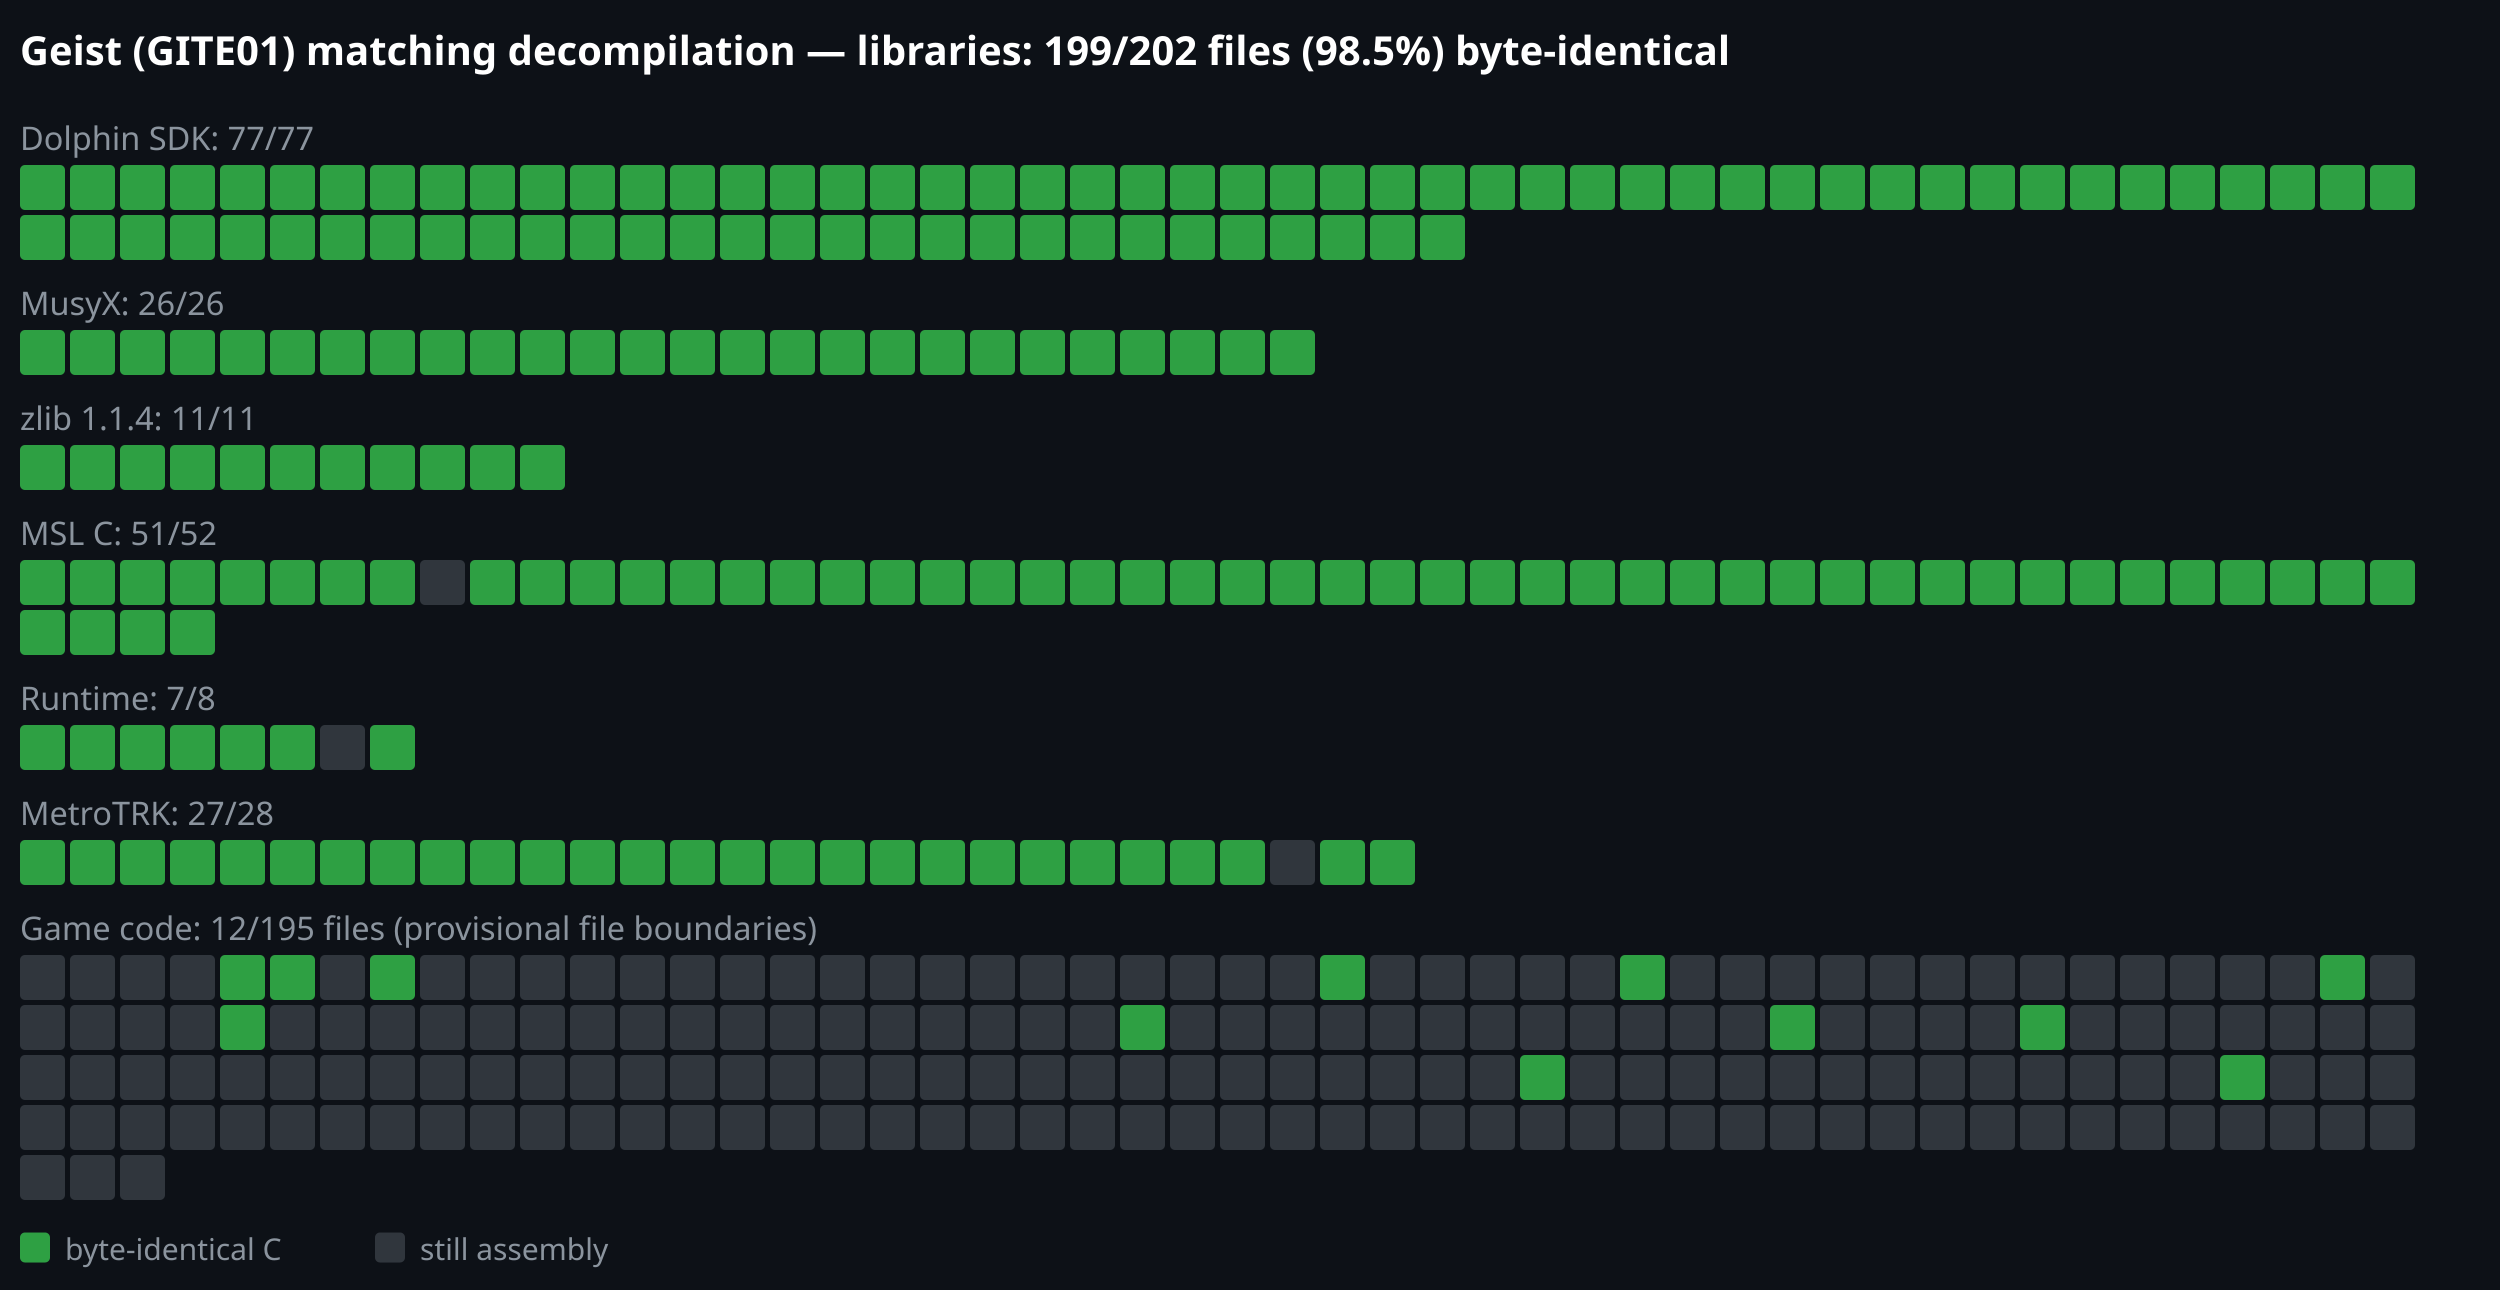
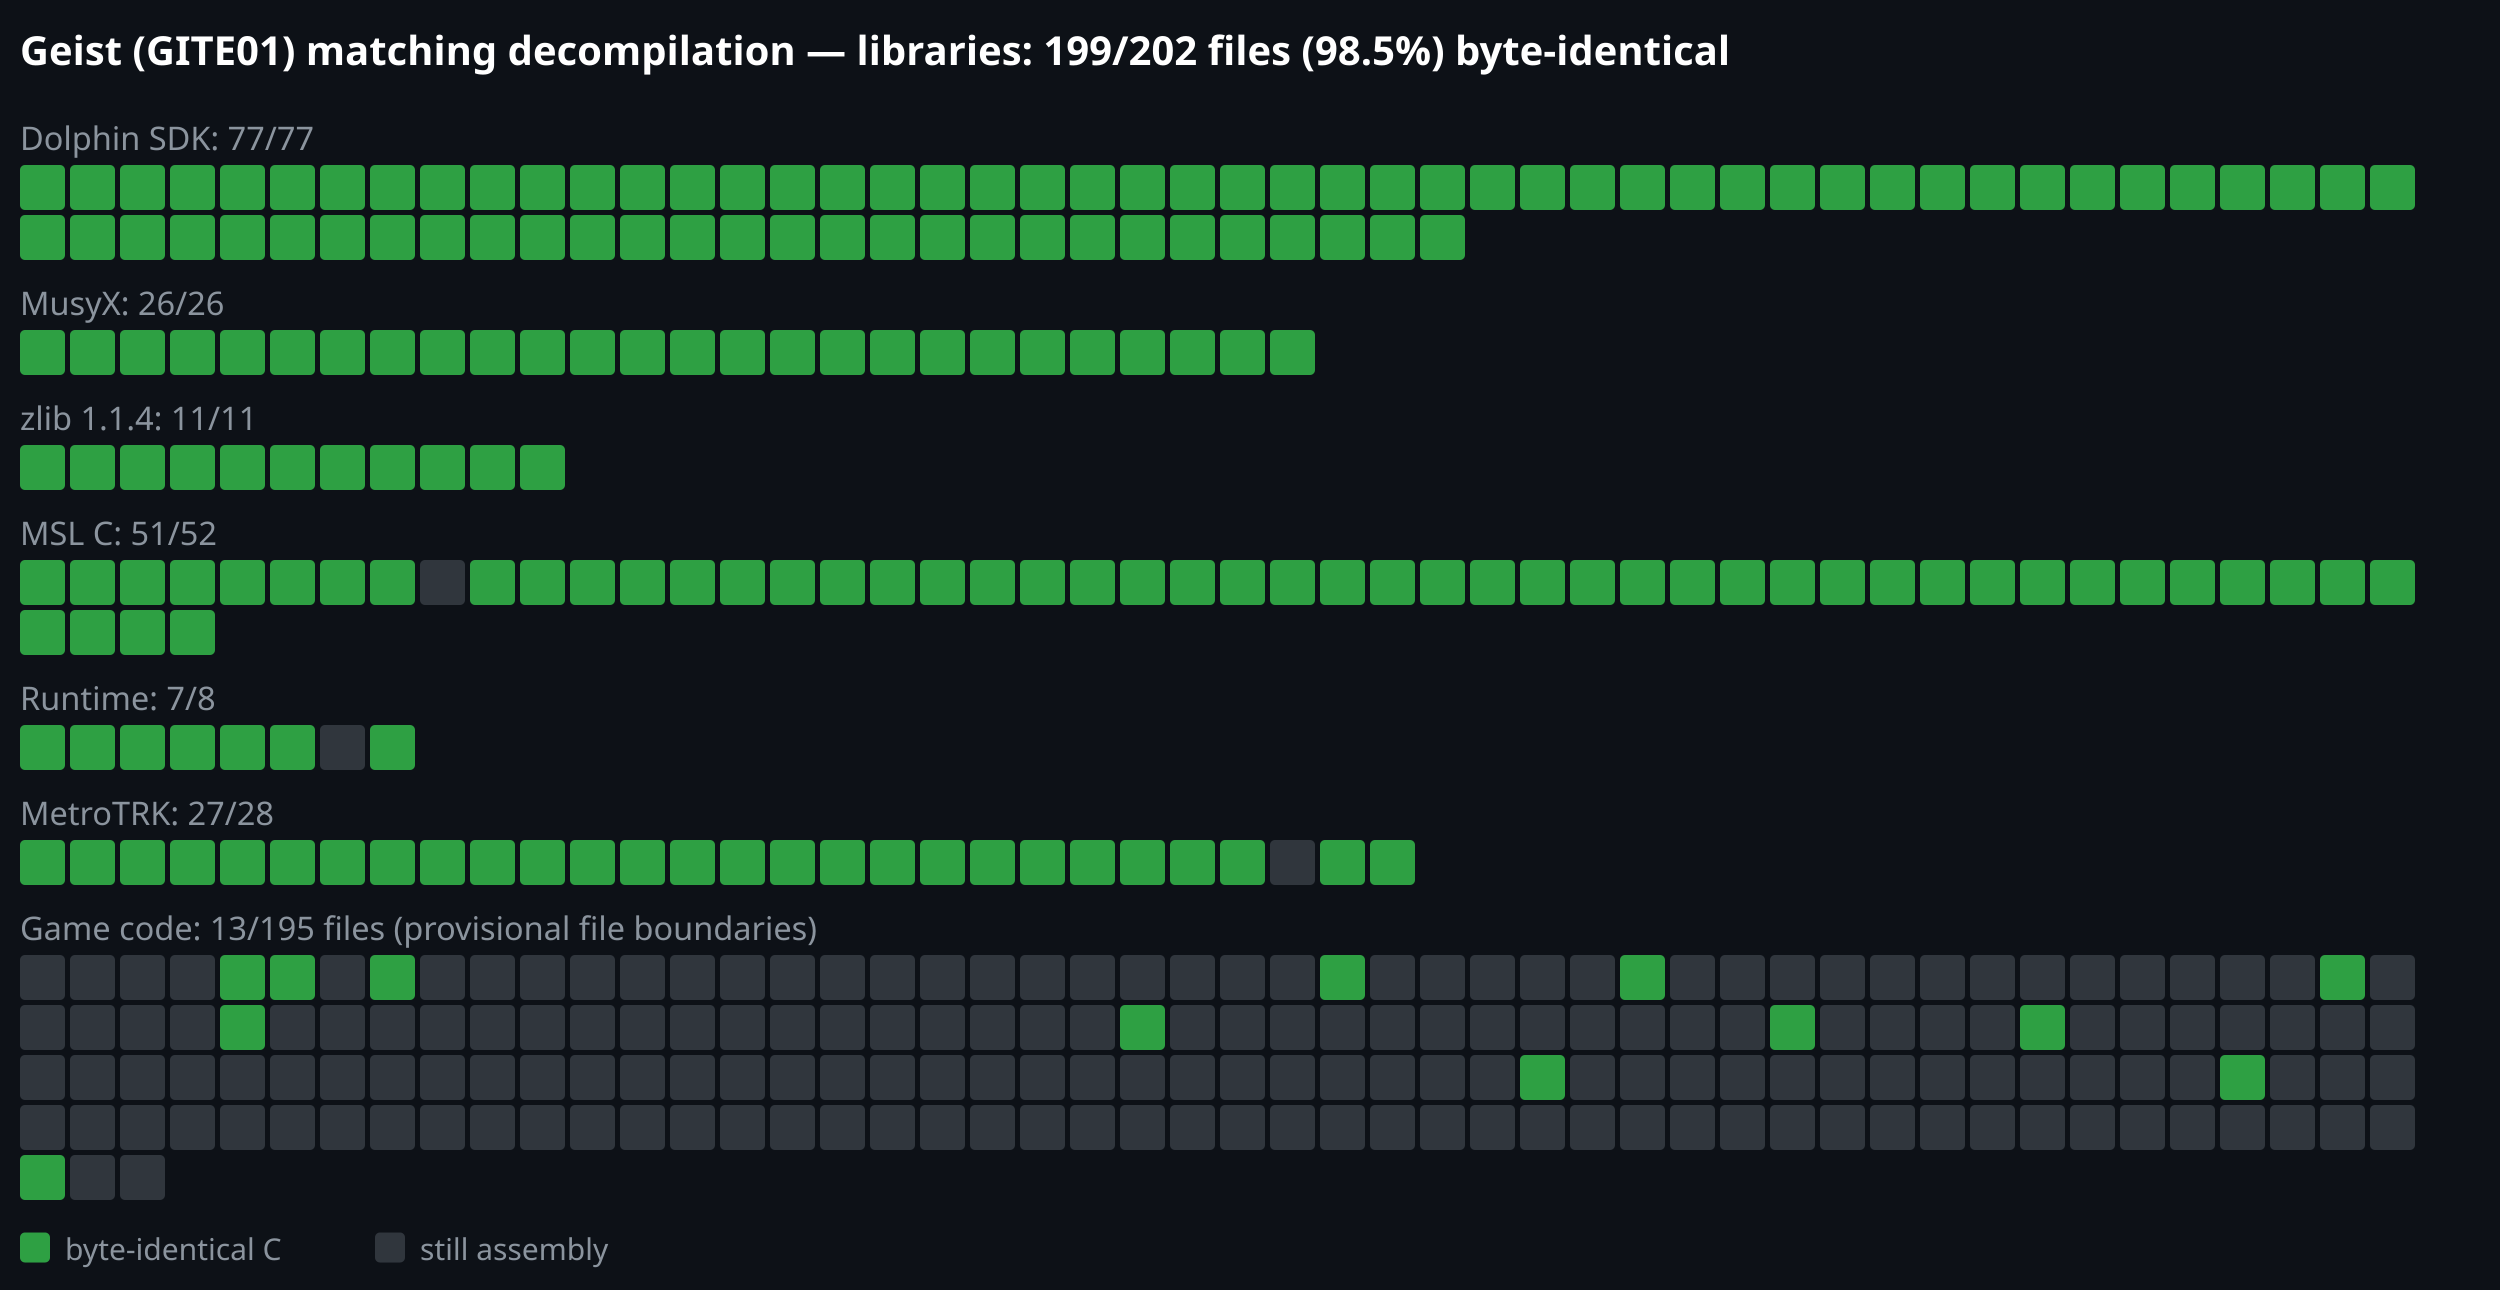
<svg xmlns="http://www.w3.org/2000/svg" viewBox="0 0 1000 516" width="1000" height="516">
  <rect width="1000" height="516" fill="#0d1117" />
  <text x="8" y="26" font-family="sans-serif" font-size="16" font-weight="bold" fill="#ffffff">Geist (GITE01) matching decompilation — libraries: 199/202 files (98.5%) byte-identical</text>
  <text x="8" y="60" font-family="sans-serif" font-size="13" font-weight="normal" fill="#8b949e">Dolphin SDK: 77/77</text>
  <rect x="8" y="66" width="18" height="18" rx="2" fill="#2ea043" />
  <rect x="28" y="66" width="18" height="18" rx="2" fill="#2ea043" />
  <rect x="48" y="66" width="18" height="18" rx="2" fill="#2ea043" />
  <rect x="68" y="66" width="18" height="18" rx="2" fill="#2ea043" />
  <rect x="88" y="66" width="18" height="18" rx="2" fill="#2ea043" />
  <rect x="108" y="66" width="18" height="18" rx="2" fill="#2ea043" />
  <rect x="128" y="66" width="18" height="18" rx="2" fill="#2ea043" />
  <rect x="148" y="66" width="18" height="18" rx="2" fill="#2ea043" />
  <rect x="168" y="66" width="18" height="18" rx="2" fill="#2ea043" />
  <rect x="188" y="66" width="18" height="18" rx="2" fill="#2ea043" />
  <rect x="208" y="66" width="18" height="18" rx="2" fill="#2ea043" />
  <rect x="228" y="66" width="18" height="18" rx="2" fill="#2ea043" />
  <rect x="248" y="66" width="18" height="18" rx="2" fill="#2ea043" />
  <rect x="268" y="66" width="18" height="18" rx="2" fill="#2ea043" />
  <rect x="288" y="66" width="18" height="18" rx="2" fill="#2ea043" />
  <rect x="308" y="66" width="18" height="18" rx="2" fill="#2ea043" />
  <rect x="328" y="66" width="18" height="18" rx="2" fill="#2ea043" />
  <rect x="348" y="66" width="18" height="18" rx="2" fill="#2ea043" />
  <rect x="368" y="66" width="18" height="18" rx="2" fill="#2ea043" />
  <rect x="388" y="66" width="18" height="18" rx="2" fill="#2ea043" />
  <rect x="408" y="66" width="18" height="18" rx="2" fill="#2ea043" />
  <rect x="428" y="66" width="18" height="18" rx="2" fill="#2ea043" />
  <rect x="448" y="66" width="18" height="18" rx="2" fill="#2ea043" />
  <rect x="468" y="66" width="18" height="18" rx="2" fill="#2ea043" />
  <rect x="488" y="66" width="18" height="18" rx="2" fill="#2ea043" />
  <rect x="508" y="66" width="18" height="18" rx="2" fill="#2ea043" />
  <rect x="528" y="66" width="18" height="18" rx="2" fill="#2ea043" />
  <rect x="548" y="66" width="18" height="18" rx="2" fill="#2ea043" />
  <rect x="568" y="66" width="18" height="18" rx="2" fill="#2ea043" />
  <rect x="588" y="66" width="18" height="18" rx="2" fill="#2ea043" />
  <rect x="608" y="66" width="18" height="18" rx="2" fill="#2ea043" />
  <rect x="628" y="66" width="18" height="18" rx="2" fill="#2ea043" />
  <rect x="648" y="66" width="18" height="18" rx="2" fill="#2ea043" />
  <rect x="668" y="66" width="18" height="18" rx="2" fill="#2ea043" />
  <rect x="688" y="66" width="18" height="18" rx="2" fill="#2ea043" />
  <rect x="708" y="66" width="18" height="18" rx="2" fill="#2ea043" />
  <rect x="728" y="66" width="18" height="18" rx="2" fill="#2ea043" />
  <rect x="748" y="66" width="18" height="18" rx="2" fill="#2ea043" />
  <rect x="768" y="66" width="18" height="18" rx="2" fill="#2ea043" />
  <rect x="788" y="66" width="18" height="18" rx="2" fill="#2ea043" />
  <rect x="808" y="66" width="18" height="18" rx="2" fill="#2ea043" />
  <rect x="828" y="66" width="18" height="18" rx="2" fill="#2ea043" />
  <rect x="848" y="66" width="18" height="18" rx="2" fill="#2ea043" />
  <rect x="868" y="66" width="18" height="18" rx="2" fill="#2ea043" />
  <rect x="888" y="66" width="18" height="18" rx="2" fill="#2ea043" />
  <rect x="908" y="66" width="18" height="18" rx="2" fill="#2ea043" />
  <rect x="928" y="66" width="18" height="18" rx="2" fill="#2ea043" />
  <rect x="948" y="66" width="18" height="18" rx="2" fill="#2ea043" />
  <rect x="8" y="86" width="18" height="18" rx="2" fill="#2ea043" />
  <rect x="28" y="86" width="18" height="18" rx="2" fill="#2ea043" />
  <rect x="48" y="86" width="18" height="18" rx="2" fill="#2ea043" />
  <rect x="68" y="86" width="18" height="18" rx="2" fill="#2ea043" />
  <rect x="88" y="86" width="18" height="18" rx="2" fill="#2ea043" />
  <rect x="108" y="86" width="18" height="18" rx="2" fill="#2ea043" />
  <rect x="128" y="86" width="18" height="18" rx="2" fill="#2ea043" />
  <rect x="148" y="86" width="18" height="18" rx="2" fill="#2ea043" />
  <rect x="168" y="86" width="18" height="18" rx="2" fill="#2ea043" />
  <rect x="188" y="86" width="18" height="18" rx="2" fill="#2ea043" />
  <rect x="208" y="86" width="18" height="18" rx="2" fill="#2ea043" />
  <rect x="228" y="86" width="18" height="18" rx="2" fill="#2ea043" />
  <rect x="248" y="86" width="18" height="18" rx="2" fill="#2ea043" />
  <rect x="268" y="86" width="18" height="18" rx="2" fill="#2ea043" />
  <rect x="288" y="86" width="18" height="18" rx="2" fill="#2ea043" />
  <rect x="308" y="86" width="18" height="18" rx="2" fill="#2ea043" />
  <rect x="328" y="86" width="18" height="18" rx="2" fill="#2ea043" />
  <rect x="348" y="86" width="18" height="18" rx="2" fill="#2ea043" />
  <rect x="368" y="86" width="18" height="18" rx="2" fill="#2ea043" />
  <rect x="388" y="86" width="18" height="18" rx="2" fill="#2ea043" />
  <rect x="408" y="86" width="18" height="18" rx="2" fill="#2ea043" />
  <rect x="428" y="86" width="18" height="18" rx="2" fill="#2ea043" />
  <rect x="448" y="86" width="18" height="18" rx="2" fill="#2ea043" />
  <rect x="468" y="86" width="18" height="18" rx="2" fill="#2ea043" />
  <rect x="488" y="86" width="18" height="18" rx="2" fill="#2ea043" />
  <rect x="508" y="86" width="18" height="18" rx="2" fill="#2ea043" />
  <rect x="528" y="86" width="18" height="18" rx="2" fill="#2ea043" />
  <rect x="548" y="86" width="18" height="18" rx="2" fill="#2ea043" />
  <rect x="568" y="86" width="18" height="18" rx="2" fill="#2ea043" />
  <text x="8" y="126" font-family="sans-serif" font-size="13" font-weight="normal" fill="#8b949e">MusyX: 26/26</text>
  <rect x="8" y="132" width="18" height="18" rx="2" fill="#2ea043" />
  <rect x="28" y="132" width="18" height="18" rx="2" fill="#2ea043" />
  <rect x="48" y="132" width="18" height="18" rx="2" fill="#2ea043" />
  <rect x="68" y="132" width="18" height="18" rx="2" fill="#2ea043" />
  <rect x="88" y="132" width="18" height="18" rx="2" fill="#2ea043" />
  <rect x="108" y="132" width="18" height="18" rx="2" fill="#2ea043" />
  <rect x="128" y="132" width="18" height="18" rx="2" fill="#2ea043" />
  <rect x="148" y="132" width="18" height="18" rx="2" fill="#2ea043" />
  <rect x="168" y="132" width="18" height="18" rx="2" fill="#2ea043" />
  <rect x="188" y="132" width="18" height="18" rx="2" fill="#2ea043" />
  <rect x="208" y="132" width="18" height="18" rx="2" fill="#2ea043" />
  <rect x="228" y="132" width="18" height="18" rx="2" fill="#2ea043" />
  <rect x="248" y="132" width="18" height="18" rx="2" fill="#2ea043" />
  <rect x="268" y="132" width="18" height="18" rx="2" fill="#2ea043" />
  <rect x="288" y="132" width="18" height="18" rx="2" fill="#2ea043" />
  <rect x="308" y="132" width="18" height="18" rx="2" fill="#2ea043" />
  <rect x="328" y="132" width="18" height="18" rx="2" fill="#2ea043" />
  <rect x="348" y="132" width="18" height="18" rx="2" fill="#2ea043" />
  <rect x="368" y="132" width="18" height="18" rx="2" fill="#2ea043" />
  <rect x="388" y="132" width="18" height="18" rx="2" fill="#2ea043" />
  <rect x="408" y="132" width="18" height="18" rx="2" fill="#2ea043" />
  <rect x="428" y="132" width="18" height="18" rx="2" fill="#2ea043" />
  <rect x="448" y="132" width="18" height="18" rx="2" fill="#2ea043" />
  <rect x="468" y="132" width="18" height="18" rx="2" fill="#2ea043" />
  <rect x="488" y="132" width="18" height="18" rx="2" fill="#2ea043" />
  <rect x="508" y="132" width="18" height="18" rx="2" fill="#2ea043" />
  <text x="8" y="172" font-family="sans-serif" font-size="13" font-weight="normal" fill="#8b949e">zlib 1.1.4: 11/11</text>
  <rect x="8" y="178" width="18" height="18" rx="2" fill="#2ea043" />
  <rect x="28" y="178" width="18" height="18" rx="2" fill="#2ea043" />
  <rect x="48" y="178" width="18" height="18" rx="2" fill="#2ea043" />
  <rect x="68" y="178" width="18" height="18" rx="2" fill="#2ea043" />
  <rect x="88" y="178" width="18" height="18" rx="2" fill="#2ea043" />
  <rect x="108" y="178" width="18" height="18" rx="2" fill="#2ea043" />
  <rect x="128" y="178" width="18" height="18" rx="2" fill="#2ea043" />
  <rect x="148" y="178" width="18" height="18" rx="2" fill="#2ea043" />
  <rect x="168" y="178" width="18" height="18" rx="2" fill="#2ea043" />
  <rect x="188" y="178" width="18" height="18" rx="2" fill="#2ea043" />
  <rect x="208" y="178" width="18" height="18" rx="2" fill="#2ea043" />
  <text x="8" y="218" font-family="sans-serif" font-size="13" font-weight="normal" fill="#8b949e">MSL C: 51/52</text>
  <rect x="8" y="224" width="18" height="18" rx="2" fill="#2ea043" />
  <rect x="28" y="224" width="18" height="18" rx="2" fill="#2ea043" />
  <rect x="48" y="224" width="18" height="18" rx="2" fill="#2ea043" />
  <rect x="68" y="224" width="18" height="18" rx="2" fill="#2ea043" />
  <rect x="88" y="224" width="18" height="18" rx="2" fill="#2ea043" />
  <rect x="108" y="224" width="18" height="18" rx="2" fill="#2ea043" />
  <rect x="128" y="224" width="18" height="18" rx="2" fill="#2ea043" />
  <rect x="148" y="224" width="18" height="18" rx="2" fill="#2ea043" />
  <rect x="168" y="224" width="18" height="18" rx="2" fill="#30363d" />
  <rect x="188" y="224" width="18" height="18" rx="2" fill="#2ea043" />
  <rect x="208" y="224" width="18" height="18" rx="2" fill="#2ea043" />
  <rect x="228" y="224" width="18" height="18" rx="2" fill="#2ea043" />
  <rect x="248" y="224" width="18" height="18" rx="2" fill="#2ea043" />
  <rect x="268" y="224" width="18" height="18" rx="2" fill="#2ea043" />
  <rect x="288" y="224" width="18" height="18" rx="2" fill="#2ea043" />
  <rect x="308" y="224" width="18" height="18" rx="2" fill="#2ea043" />
  <rect x="328" y="224" width="18" height="18" rx="2" fill="#2ea043" />
  <rect x="348" y="224" width="18" height="18" rx="2" fill="#2ea043" />
  <rect x="368" y="224" width="18" height="18" rx="2" fill="#2ea043" />
  <rect x="388" y="224" width="18" height="18" rx="2" fill="#2ea043" />
  <rect x="408" y="224" width="18" height="18" rx="2" fill="#2ea043" />
  <rect x="428" y="224" width="18" height="18" rx="2" fill="#2ea043" />
  <rect x="448" y="224" width="18" height="18" rx="2" fill="#2ea043" />
  <rect x="468" y="224" width="18" height="18" rx="2" fill="#2ea043" />
  <rect x="488" y="224" width="18" height="18" rx="2" fill="#2ea043" />
  <rect x="508" y="224" width="18" height="18" rx="2" fill="#2ea043" />
  <rect x="528" y="224" width="18" height="18" rx="2" fill="#2ea043" />
  <rect x="548" y="224" width="18" height="18" rx="2" fill="#2ea043" />
  <rect x="568" y="224" width="18" height="18" rx="2" fill="#2ea043" />
  <rect x="588" y="224" width="18" height="18" rx="2" fill="#2ea043" />
  <rect x="608" y="224" width="18" height="18" rx="2" fill="#2ea043" />
  <rect x="628" y="224" width="18" height="18" rx="2" fill="#2ea043" />
  <rect x="648" y="224" width="18" height="18" rx="2" fill="#2ea043" />
  <rect x="668" y="224" width="18" height="18" rx="2" fill="#2ea043" />
  <rect x="688" y="224" width="18" height="18" rx="2" fill="#2ea043" />
  <rect x="708" y="224" width="18" height="18" rx="2" fill="#2ea043" />
  <rect x="728" y="224" width="18" height="18" rx="2" fill="#2ea043" />
  <rect x="748" y="224" width="18" height="18" rx="2" fill="#2ea043" />
  <rect x="768" y="224" width="18" height="18" rx="2" fill="#2ea043" />
  <rect x="788" y="224" width="18" height="18" rx="2" fill="#2ea043" />
  <rect x="808" y="224" width="18" height="18" rx="2" fill="#2ea043" />
  <rect x="828" y="224" width="18" height="18" rx="2" fill="#2ea043" />
  <rect x="848" y="224" width="18" height="18" rx="2" fill="#2ea043" />
  <rect x="868" y="224" width="18" height="18" rx="2" fill="#2ea043" />
  <rect x="888" y="224" width="18" height="18" rx="2" fill="#2ea043" />
  <rect x="908" y="224" width="18" height="18" rx="2" fill="#2ea043" />
  <rect x="928" y="224" width="18" height="18" rx="2" fill="#2ea043" />
  <rect x="948" y="224" width="18" height="18" rx="2" fill="#2ea043" />
  <rect x="8" y="244" width="18" height="18" rx="2" fill="#2ea043" />
  <rect x="28" y="244" width="18" height="18" rx="2" fill="#2ea043" />
  <rect x="48" y="244" width="18" height="18" rx="2" fill="#2ea043" />
  <rect x="68" y="244" width="18" height="18" rx="2" fill="#2ea043" />
  <text x="8" y="284" font-family="sans-serif" font-size="13" font-weight="normal" fill="#8b949e">Runtime: 7/8</text>
  <rect x="8" y="290" width="18" height="18" rx="2" fill="#2ea043" />
  <rect x="28" y="290" width="18" height="18" rx="2" fill="#2ea043" />
  <rect x="48" y="290" width="18" height="18" rx="2" fill="#2ea043" />
  <rect x="68" y="290" width="18" height="18" rx="2" fill="#2ea043" />
  <rect x="88" y="290" width="18" height="18" rx="2" fill="#2ea043" />
  <rect x="108" y="290" width="18" height="18" rx="2" fill="#2ea043" />
  <rect x="128" y="290" width="18" height="18" rx="2" fill="#30363d" />
  <rect x="148" y="290" width="18" height="18" rx="2" fill="#2ea043" />
  <text x="8" y="330" font-family="sans-serif" font-size="13" font-weight="normal" fill="#8b949e">MetroTRK: 27/28</text>
  <rect x="8" y="336" width="18" height="18" rx="2" fill="#2ea043" />
  <rect x="28" y="336" width="18" height="18" rx="2" fill="#2ea043" />
  <rect x="48" y="336" width="18" height="18" rx="2" fill="#2ea043" />
  <rect x="68" y="336" width="18" height="18" rx="2" fill="#2ea043" />
  <rect x="88" y="336" width="18" height="18" rx="2" fill="#2ea043" />
  <rect x="108" y="336" width="18" height="18" rx="2" fill="#2ea043" />
  <rect x="128" y="336" width="18" height="18" rx="2" fill="#2ea043" />
  <rect x="148" y="336" width="18" height="18" rx="2" fill="#2ea043" />
  <rect x="168" y="336" width="18" height="18" rx="2" fill="#2ea043" />
  <rect x="188" y="336" width="18" height="18" rx="2" fill="#2ea043" />
  <rect x="208" y="336" width="18" height="18" rx="2" fill="#2ea043" />
  <rect x="228" y="336" width="18" height="18" rx="2" fill="#2ea043" />
  <rect x="248" y="336" width="18" height="18" rx="2" fill="#2ea043" />
  <rect x="268" y="336" width="18" height="18" rx="2" fill="#2ea043" />
  <rect x="288" y="336" width="18" height="18" rx="2" fill="#2ea043" />
  <rect x="308" y="336" width="18" height="18" rx="2" fill="#2ea043" />
  <rect x="328" y="336" width="18" height="18" rx="2" fill="#2ea043" />
  <rect x="348" y="336" width="18" height="18" rx="2" fill="#2ea043" />
  <rect x="368" y="336" width="18" height="18" rx="2" fill="#2ea043" />
  <rect x="388" y="336" width="18" height="18" rx="2" fill="#2ea043" />
  <rect x="408" y="336" width="18" height="18" rx="2" fill="#2ea043" />
  <rect x="428" y="336" width="18" height="18" rx="2" fill="#2ea043" />
  <rect x="448" y="336" width="18" height="18" rx="2" fill="#2ea043" />
  <rect x="468" y="336" width="18" height="18" rx="2" fill="#2ea043" />
  <rect x="488" y="336" width="18" height="18" rx="2" fill="#2ea043" />
  <rect x="508" y="336" width="18" height="18" rx="2" fill="#30363d" />
  <rect x="528" y="336" width="18" height="18" rx="2" fill="#2ea043" />
  <rect x="548" y="336" width="18" height="18" rx="2" fill="#2ea043" />
-   <text x="8" y="376" font-family="sans-serif" font-size="13" font-weight="normal" fill="#8b949e">Game code: 12/195 files (provisional file boundaries)</text>
+   <text x="8" y="376" font-family="sans-serif" font-size="13" font-weight="normal" fill="#8b949e">Game code: 13/195 files (provisional file boundaries)</text>
  <rect x="8" y="382" width="18" height="18" rx="2" fill="#30363d" />
  <rect x="28" y="382" width="18" height="18" rx="2" fill="#30363d" />
  <rect x="48" y="382" width="18" height="18" rx="2" fill="#30363d" />
  <rect x="68" y="382" width="18" height="18" rx="2" fill="#30363d" />
  <rect x="88" y="382" width="18" height="18" rx="2" fill="#2ea043" />
  <rect x="108" y="382" width="18" height="18" rx="2" fill="#2ea043" />
  <rect x="128" y="382" width="18" height="18" rx="2" fill="#30363d" />
  <rect x="148" y="382" width="18" height="18" rx="2" fill="#2ea043" />
  <rect x="168" y="382" width="18" height="18" rx="2" fill="#30363d" />
  <rect x="188" y="382" width="18" height="18" rx="2" fill="#30363d" />
  <rect x="208" y="382" width="18" height="18" rx="2" fill="#30363d" />
  <rect x="228" y="382" width="18" height="18" rx="2" fill="#30363d" />
  <rect x="248" y="382" width="18" height="18" rx="2" fill="#30363d" />
  <rect x="268" y="382" width="18" height="18" rx="2" fill="#30363d" />
  <rect x="288" y="382" width="18" height="18" rx="2" fill="#30363d" />
  <rect x="308" y="382" width="18" height="18" rx="2" fill="#30363d" />
  <rect x="328" y="382" width="18" height="18" rx="2" fill="#30363d" />
  <rect x="348" y="382" width="18" height="18" rx="2" fill="#30363d" />
  <rect x="368" y="382" width="18" height="18" rx="2" fill="#30363d" />
  <rect x="388" y="382" width="18" height="18" rx="2" fill="#30363d" />
  <rect x="408" y="382" width="18" height="18" rx="2" fill="#30363d" />
  <rect x="428" y="382" width="18" height="18" rx="2" fill="#30363d" />
  <rect x="448" y="382" width="18" height="18" rx="2" fill="#30363d" />
  <rect x="468" y="382" width="18" height="18" rx="2" fill="#30363d" />
  <rect x="488" y="382" width="18" height="18" rx="2" fill="#30363d" />
  <rect x="508" y="382" width="18" height="18" rx="2" fill="#30363d" />
  <rect x="528" y="382" width="18" height="18" rx="2" fill="#2ea043" />
  <rect x="548" y="382" width="18" height="18" rx="2" fill="#30363d" />
  <rect x="568" y="382" width="18" height="18" rx="2" fill="#30363d" />
  <rect x="588" y="382" width="18" height="18" rx="2" fill="#30363d" />
  <rect x="608" y="382" width="18" height="18" rx="2" fill="#30363d" />
  <rect x="628" y="382" width="18" height="18" rx="2" fill="#30363d" />
  <rect x="648" y="382" width="18" height="18" rx="2" fill="#2ea043" />
  <rect x="668" y="382" width="18" height="18" rx="2" fill="#30363d" />
  <rect x="688" y="382" width="18" height="18" rx="2" fill="#30363d" />
  <rect x="708" y="382" width="18" height="18" rx="2" fill="#30363d" />
  <rect x="728" y="382" width="18" height="18" rx="2" fill="#30363d" />
  <rect x="748" y="382" width="18" height="18" rx="2" fill="#30363d" />
  <rect x="768" y="382" width="18" height="18" rx="2" fill="#30363d" />
  <rect x="788" y="382" width="18" height="18" rx="2" fill="#30363d" />
  <rect x="808" y="382" width="18" height="18" rx="2" fill="#30363d" />
  <rect x="828" y="382" width="18" height="18" rx="2" fill="#30363d" />
  <rect x="848" y="382" width="18" height="18" rx="2" fill="#30363d" />
  <rect x="868" y="382" width="18" height="18" rx="2" fill="#30363d" />
  <rect x="888" y="382" width="18" height="18" rx="2" fill="#30363d" />
  <rect x="908" y="382" width="18" height="18" rx="2" fill="#30363d" />
  <rect x="928" y="382" width="18" height="18" rx="2" fill="#2ea043" />
  <rect x="948" y="382" width="18" height="18" rx="2" fill="#30363d" />
  <rect x="8" y="402" width="18" height="18" rx="2" fill="#30363d" />
  <rect x="28" y="402" width="18" height="18" rx="2" fill="#30363d" />
  <rect x="48" y="402" width="18" height="18" rx="2" fill="#30363d" />
  <rect x="68" y="402" width="18" height="18" rx="2" fill="#30363d" />
  <rect x="88" y="402" width="18" height="18" rx="2" fill="#2ea043" />
  <rect x="108" y="402" width="18" height="18" rx="2" fill="#30363d" />
  <rect x="128" y="402" width="18" height="18" rx="2" fill="#30363d" />
  <rect x="148" y="402" width="18" height="18" rx="2" fill="#30363d" />
  <rect x="168" y="402" width="18" height="18" rx="2" fill="#30363d" />
  <rect x="188" y="402" width="18" height="18" rx="2" fill="#30363d" />
  <rect x="208" y="402" width="18" height="18" rx="2" fill="#30363d" />
  <rect x="228" y="402" width="18" height="18" rx="2" fill="#30363d" />
  <rect x="248" y="402" width="18" height="18" rx="2" fill="#30363d" />
  <rect x="268" y="402" width="18" height="18" rx="2" fill="#30363d" />
  <rect x="288" y="402" width="18" height="18" rx="2" fill="#30363d" />
  <rect x="308" y="402" width="18" height="18" rx="2" fill="#30363d" />
  <rect x="328" y="402" width="18" height="18" rx="2" fill="#30363d" />
  <rect x="348" y="402" width="18" height="18" rx="2" fill="#30363d" />
  <rect x="368" y="402" width="18" height="18" rx="2" fill="#30363d" />
  <rect x="388" y="402" width="18" height="18" rx="2" fill="#30363d" />
  <rect x="408" y="402" width="18" height="18" rx="2" fill="#30363d" />
  <rect x="428" y="402" width="18" height="18" rx="2" fill="#30363d" />
  <rect x="448" y="402" width="18" height="18" rx="2" fill="#2ea043" />
  <rect x="468" y="402" width="18" height="18" rx="2" fill="#30363d" />
  <rect x="488" y="402" width="18" height="18" rx="2" fill="#30363d" />
  <rect x="508" y="402" width="18" height="18" rx="2" fill="#30363d" />
  <rect x="528" y="402" width="18" height="18" rx="2" fill="#30363d" />
  <rect x="548" y="402" width="18" height="18" rx="2" fill="#30363d" />
  <rect x="568" y="402" width="18" height="18" rx="2" fill="#30363d" />
  <rect x="588" y="402" width="18" height="18" rx="2" fill="#30363d" />
  <rect x="608" y="402" width="18" height="18" rx="2" fill="#30363d" />
  <rect x="628" y="402" width="18" height="18" rx="2" fill="#30363d" />
  <rect x="648" y="402" width="18" height="18" rx="2" fill="#30363d" />
  <rect x="668" y="402" width="18" height="18" rx="2" fill="#30363d" />
  <rect x="688" y="402" width="18" height="18" rx="2" fill="#30363d" />
  <rect x="708" y="402" width="18" height="18" rx="2" fill="#2ea043" />
  <rect x="728" y="402" width="18" height="18" rx="2" fill="#30363d" />
  <rect x="748" y="402" width="18" height="18" rx="2" fill="#30363d" />
  <rect x="768" y="402" width="18" height="18" rx="2" fill="#30363d" />
  <rect x="788" y="402" width="18" height="18" rx="2" fill="#30363d" />
  <rect x="808" y="402" width="18" height="18" rx="2" fill="#2ea043" />
  <rect x="828" y="402" width="18" height="18" rx="2" fill="#30363d" />
  <rect x="848" y="402" width="18" height="18" rx="2" fill="#30363d" />
  <rect x="868" y="402" width="18" height="18" rx="2" fill="#30363d" />
  <rect x="888" y="402" width="18" height="18" rx="2" fill="#30363d" />
  <rect x="908" y="402" width="18" height="18" rx="2" fill="#30363d" />
  <rect x="928" y="402" width="18" height="18" rx="2" fill="#30363d" />
  <rect x="948" y="402" width="18" height="18" rx="2" fill="#30363d" />
  <rect x="8" y="422" width="18" height="18" rx="2" fill="#30363d" />
  <rect x="28" y="422" width="18" height="18" rx="2" fill="#30363d" />
  <rect x="48" y="422" width="18" height="18" rx="2" fill="#30363d" />
  <rect x="68" y="422" width="18" height="18" rx="2" fill="#30363d" />
  <rect x="88" y="422" width="18" height="18" rx="2" fill="#30363d" />
  <rect x="108" y="422" width="18" height="18" rx="2" fill="#30363d" />
  <rect x="128" y="422" width="18" height="18" rx="2" fill="#30363d" />
  <rect x="148" y="422" width="18" height="18" rx="2" fill="#30363d" />
  <rect x="168" y="422" width="18" height="18" rx="2" fill="#30363d" />
  <rect x="188" y="422" width="18" height="18" rx="2" fill="#30363d" />
  <rect x="208" y="422" width="18" height="18" rx="2" fill="#30363d" />
  <rect x="228" y="422" width="18" height="18" rx="2" fill="#30363d" />
  <rect x="248" y="422" width="18" height="18" rx="2" fill="#30363d" />
  <rect x="268" y="422" width="18" height="18" rx="2" fill="#30363d" />
  <rect x="288" y="422" width="18" height="18" rx="2" fill="#30363d" />
  <rect x="308" y="422" width="18" height="18" rx="2" fill="#30363d" />
  <rect x="328" y="422" width="18" height="18" rx="2" fill="#30363d" />
  <rect x="348" y="422" width="18" height="18" rx="2" fill="#30363d" />
  <rect x="368" y="422" width="18" height="18" rx="2" fill="#30363d" />
  <rect x="388" y="422" width="18" height="18" rx="2" fill="#30363d" />
  <rect x="408" y="422" width="18" height="18" rx="2" fill="#30363d" />
  <rect x="428" y="422" width="18" height="18" rx="2" fill="#30363d" />
  <rect x="448" y="422" width="18" height="18" rx="2" fill="#30363d" />
  <rect x="468" y="422" width="18" height="18" rx="2" fill="#30363d" />
  <rect x="488" y="422" width="18" height="18" rx="2" fill="#30363d" />
  <rect x="508" y="422" width="18" height="18" rx="2" fill="#30363d" />
  <rect x="528" y="422" width="18" height="18" rx="2" fill="#30363d" />
  <rect x="548" y="422" width="18" height="18" rx="2" fill="#30363d" />
  <rect x="568" y="422" width="18" height="18" rx="2" fill="#30363d" />
  <rect x="588" y="422" width="18" height="18" rx="2" fill="#30363d" />
  <rect x="608" y="422" width="18" height="18" rx="2" fill="#2ea043" />
  <rect x="628" y="422" width="18" height="18" rx="2" fill="#30363d" />
  <rect x="648" y="422" width="18" height="18" rx="2" fill="#30363d" />
  <rect x="668" y="422" width="18" height="18" rx="2" fill="#30363d" />
  <rect x="688" y="422" width="18" height="18" rx="2" fill="#30363d" />
  <rect x="708" y="422" width="18" height="18" rx="2" fill="#30363d" />
  <rect x="728" y="422" width="18" height="18" rx="2" fill="#30363d" />
  <rect x="748" y="422" width="18" height="18" rx="2" fill="#30363d" />
  <rect x="768" y="422" width="18" height="18" rx="2" fill="#30363d" />
  <rect x="788" y="422" width="18" height="18" rx="2" fill="#30363d" />
  <rect x="808" y="422" width="18" height="18" rx="2" fill="#30363d" />
  <rect x="828" y="422" width="18" height="18" rx="2" fill="#30363d" />
  <rect x="848" y="422" width="18" height="18" rx="2" fill="#30363d" />
  <rect x="868" y="422" width="18" height="18" rx="2" fill="#30363d" />
  <rect x="888" y="422" width="18" height="18" rx="2" fill="#2ea043" />
  <rect x="908" y="422" width="18" height="18" rx="2" fill="#30363d" />
  <rect x="928" y="422" width="18" height="18" rx="2" fill="#30363d" />
  <rect x="948" y="422" width="18" height="18" rx="2" fill="#30363d" />
  <rect x="8" y="442" width="18" height="18" rx="2" fill="#30363d" />
  <rect x="28" y="442" width="18" height="18" rx="2" fill="#30363d" />
  <rect x="48" y="442" width="18" height="18" rx="2" fill="#30363d" />
  <rect x="68" y="442" width="18" height="18" rx="2" fill="#30363d" />
  <rect x="88" y="442" width="18" height="18" rx="2" fill="#30363d" />
  <rect x="108" y="442" width="18" height="18" rx="2" fill="#30363d" />
  <rect x="128" y="442" width="18" height="18" rx="2" fill="#30363d" />
  <rect x="148" y="442" width="18" height="18" rx="2" fill="#30363d" />
  <rect x="168" y="442" width="18" height="18" rx="2" fill="#30363d" />
  <rect x="188" y="442" width="18" height="18" rx="2" fill="#30363d" />
  <rect x="208" y="442" width="18" height="18" rx="2" fill="#30363d" />
  <rect x="228" y="442" width="18" height="18" rx="2" fill="#30363d" />
  <rect x="248" y="442" width="18" height="18" rx="2" fill="#30363d" />
  <rect x="268" y="442" width="18" height="18" rx="2" fill="#30363d" />
  <rect x="288" y="442" width="18" height="18" rx="2" fill="#30363d" />
  <rect x="308" y="442" width="18" height="18" rx="2" fill="#30363d" />
  <rect x="328" y="442" width="18" height="18" rx="2" fill="#30363d" />
  <rect x="348" y="442" width="18" height="18" rx="2" fill="#30363d" />
  <rect x="368" y="442" width="18" height="18" rx="2" fill="#30363d" />
  <rect x="388" y="442" width="18" height="18" rx="2" fill="#30363d" />
  <rect x="408" y="442" width="18" height="18" rx="2" fill="#30363d" />
  <rect x="428" y="442" width="18" height="18" rx="2" fill="#30363d" />
  <rect x="448" y="442" width="18" height="18" rx="2" fill="#30363d" />
  <rect x="468" y="442" width="18" height="18" rx="2" fill="#30363d" />
  <rect x="488" y="442" width="18" height="18" rx="2" fill="#30363d" />
  <rect x="508" y="442" width="18" height="18" rx="2" fill="#30363d" />
  <rect x="528" y="442" width="18" height="18" rx="2" fill="#30363d" />
  <rect x="548" y="442" width="18" height="18" rx="2" fill="#30363d" />
  <rect x="568" y="442" width="18" height="18" rx="2" fill="#30363d" />
  <rect x="588" y="442" width="18" height="18" rx="2" fill="#30363d" />
  <rect x="608" y="442" width="18" height="18" rx="2" fill="#30363d" />
  <rect x="628" y="442" width="18" height="18" rx="2" fill="#30363d" />
  <rect x="648" y="442" width="18" height="18" rx="2" fill="#30363d" />
  <rect x="668" y="442" width="18" height="18" rx="2" fill="#30363d" />
  <rect x="688" y="442" width="18" height="18" rx="2" fill="#30363d" />
  <rect x="708" y="442" width="18" height="18" rx="2" fill="#30363d" />
  <rect x="728" y="442" width="18" height="18" rx="2" fill="#30363d" />
  <rect x="748" y="442" width="18" height="18" rx="2" fill="#30363d" />
  <rect x="768" y="442" width="18" height="18" rx="2" fill="#30363d" />
  <rect x="788" y="442" width="18" height="18" rx="2" fill="#30363d" />
  <rect x="808" y="442" width="18" height="18" rx="2" fill="#30363d" />
  <rect x="828" y="442" width="18" height="18" rx="2" fill="#30363d" />
  <rect x="848" y="442" width="18" height="18" rx="2" fill="#30363d" />
  <rect x="868" y="442" width="18" height="18" rx="2" fill="#30363d" />
  <rect x="888" y="442" width="18" height="18" rx="2" fill="#30363d" />
  <rect x="908" y="442" width="18" height="18" rx="2" fill="#30363d" />
  <rect x="928" y="442" width="18" height="18" rx="2" fill="#30363d" />
  <rect x="948" y="442" width="18" height="18" rx="2" fill="#30363d" />
-   <rect x="8" y="462" width="18" height="18" rx="2" fill="#30363d" />
+   <rect x="8" y="462" width="18" height="18" rx="2" fill="#2ea043" />
  <rect x="28" y="462" width="18" height="18" rx="2" fill="#30363d" />
  <rect x="48" y="462" width="18" height="18" rx="2" fill="#30363d" />
  <rect x="8" y="493" width="12" height="12" rx="2" fill="#2ea043" />
  <text x="26" y="504" font-family="sans-serif" font-size="12" font-weight="normal" fill="#8b949e">byte-identical C</text>
  <rect x="150" y="493" width="12" height="12" rx="2" fill="#30363d" />
  <text x="168" y="504" font-family="sans-serif" font-size="12" font-weight="normal" fill="#8b949e">still assembly</text>
</svg>
